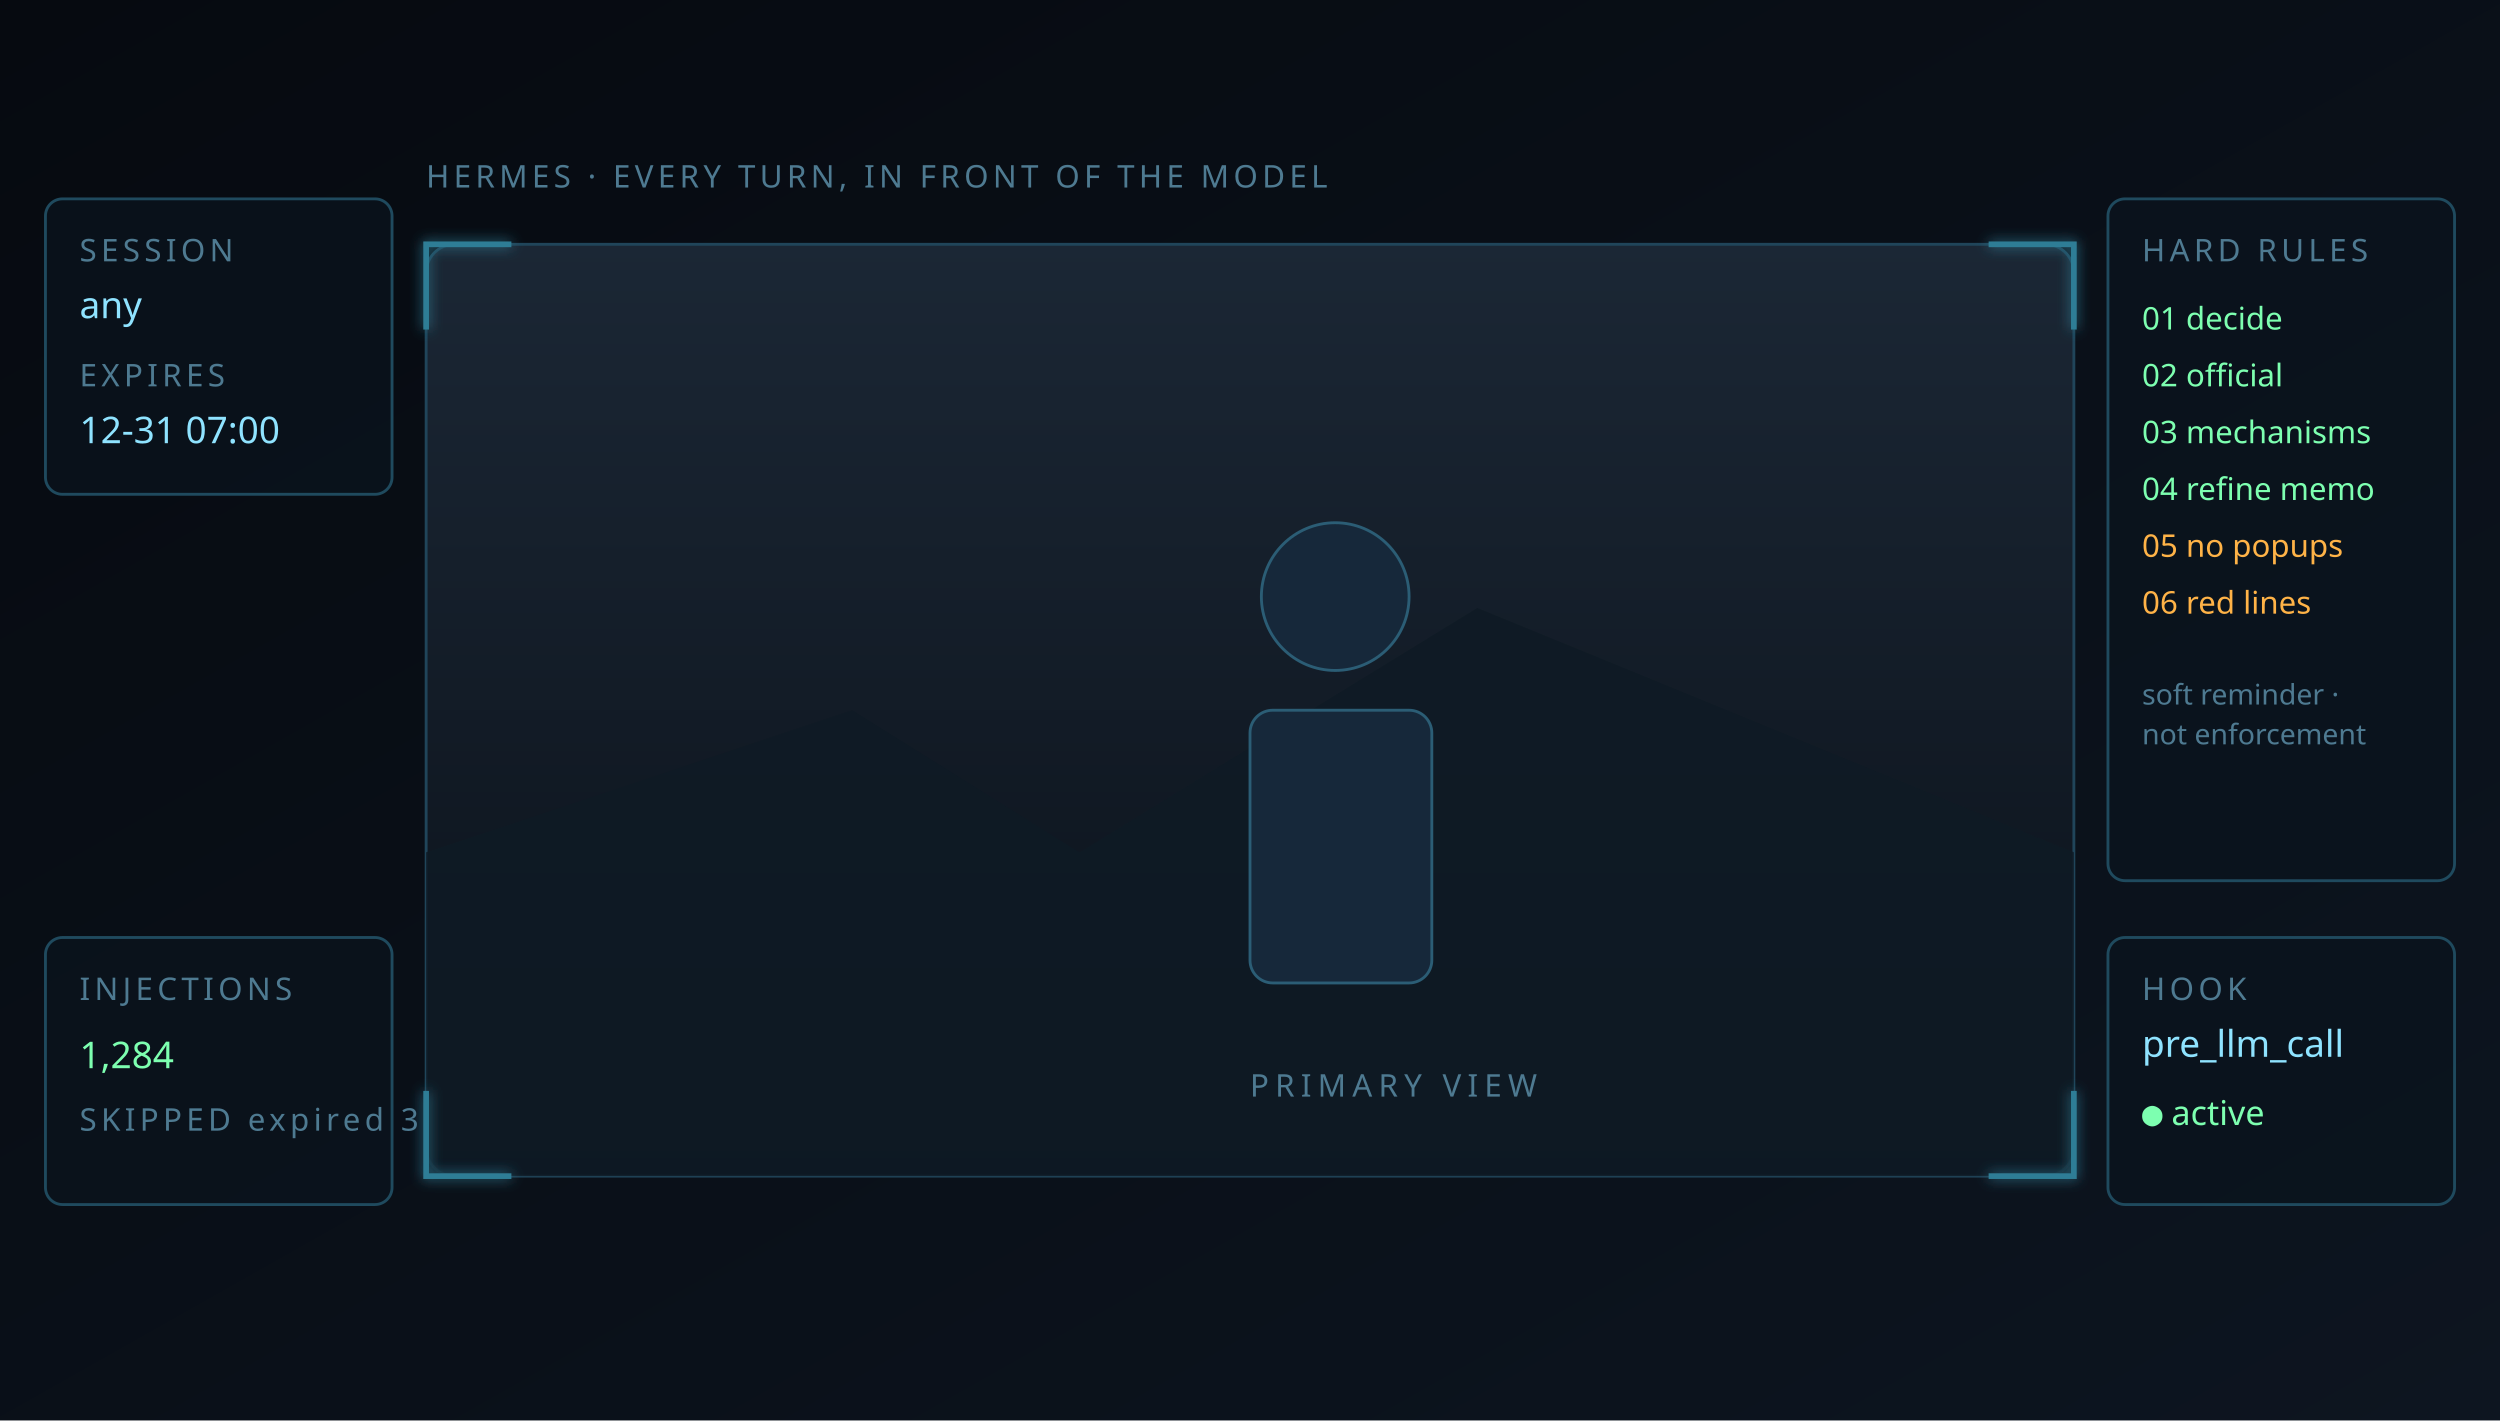
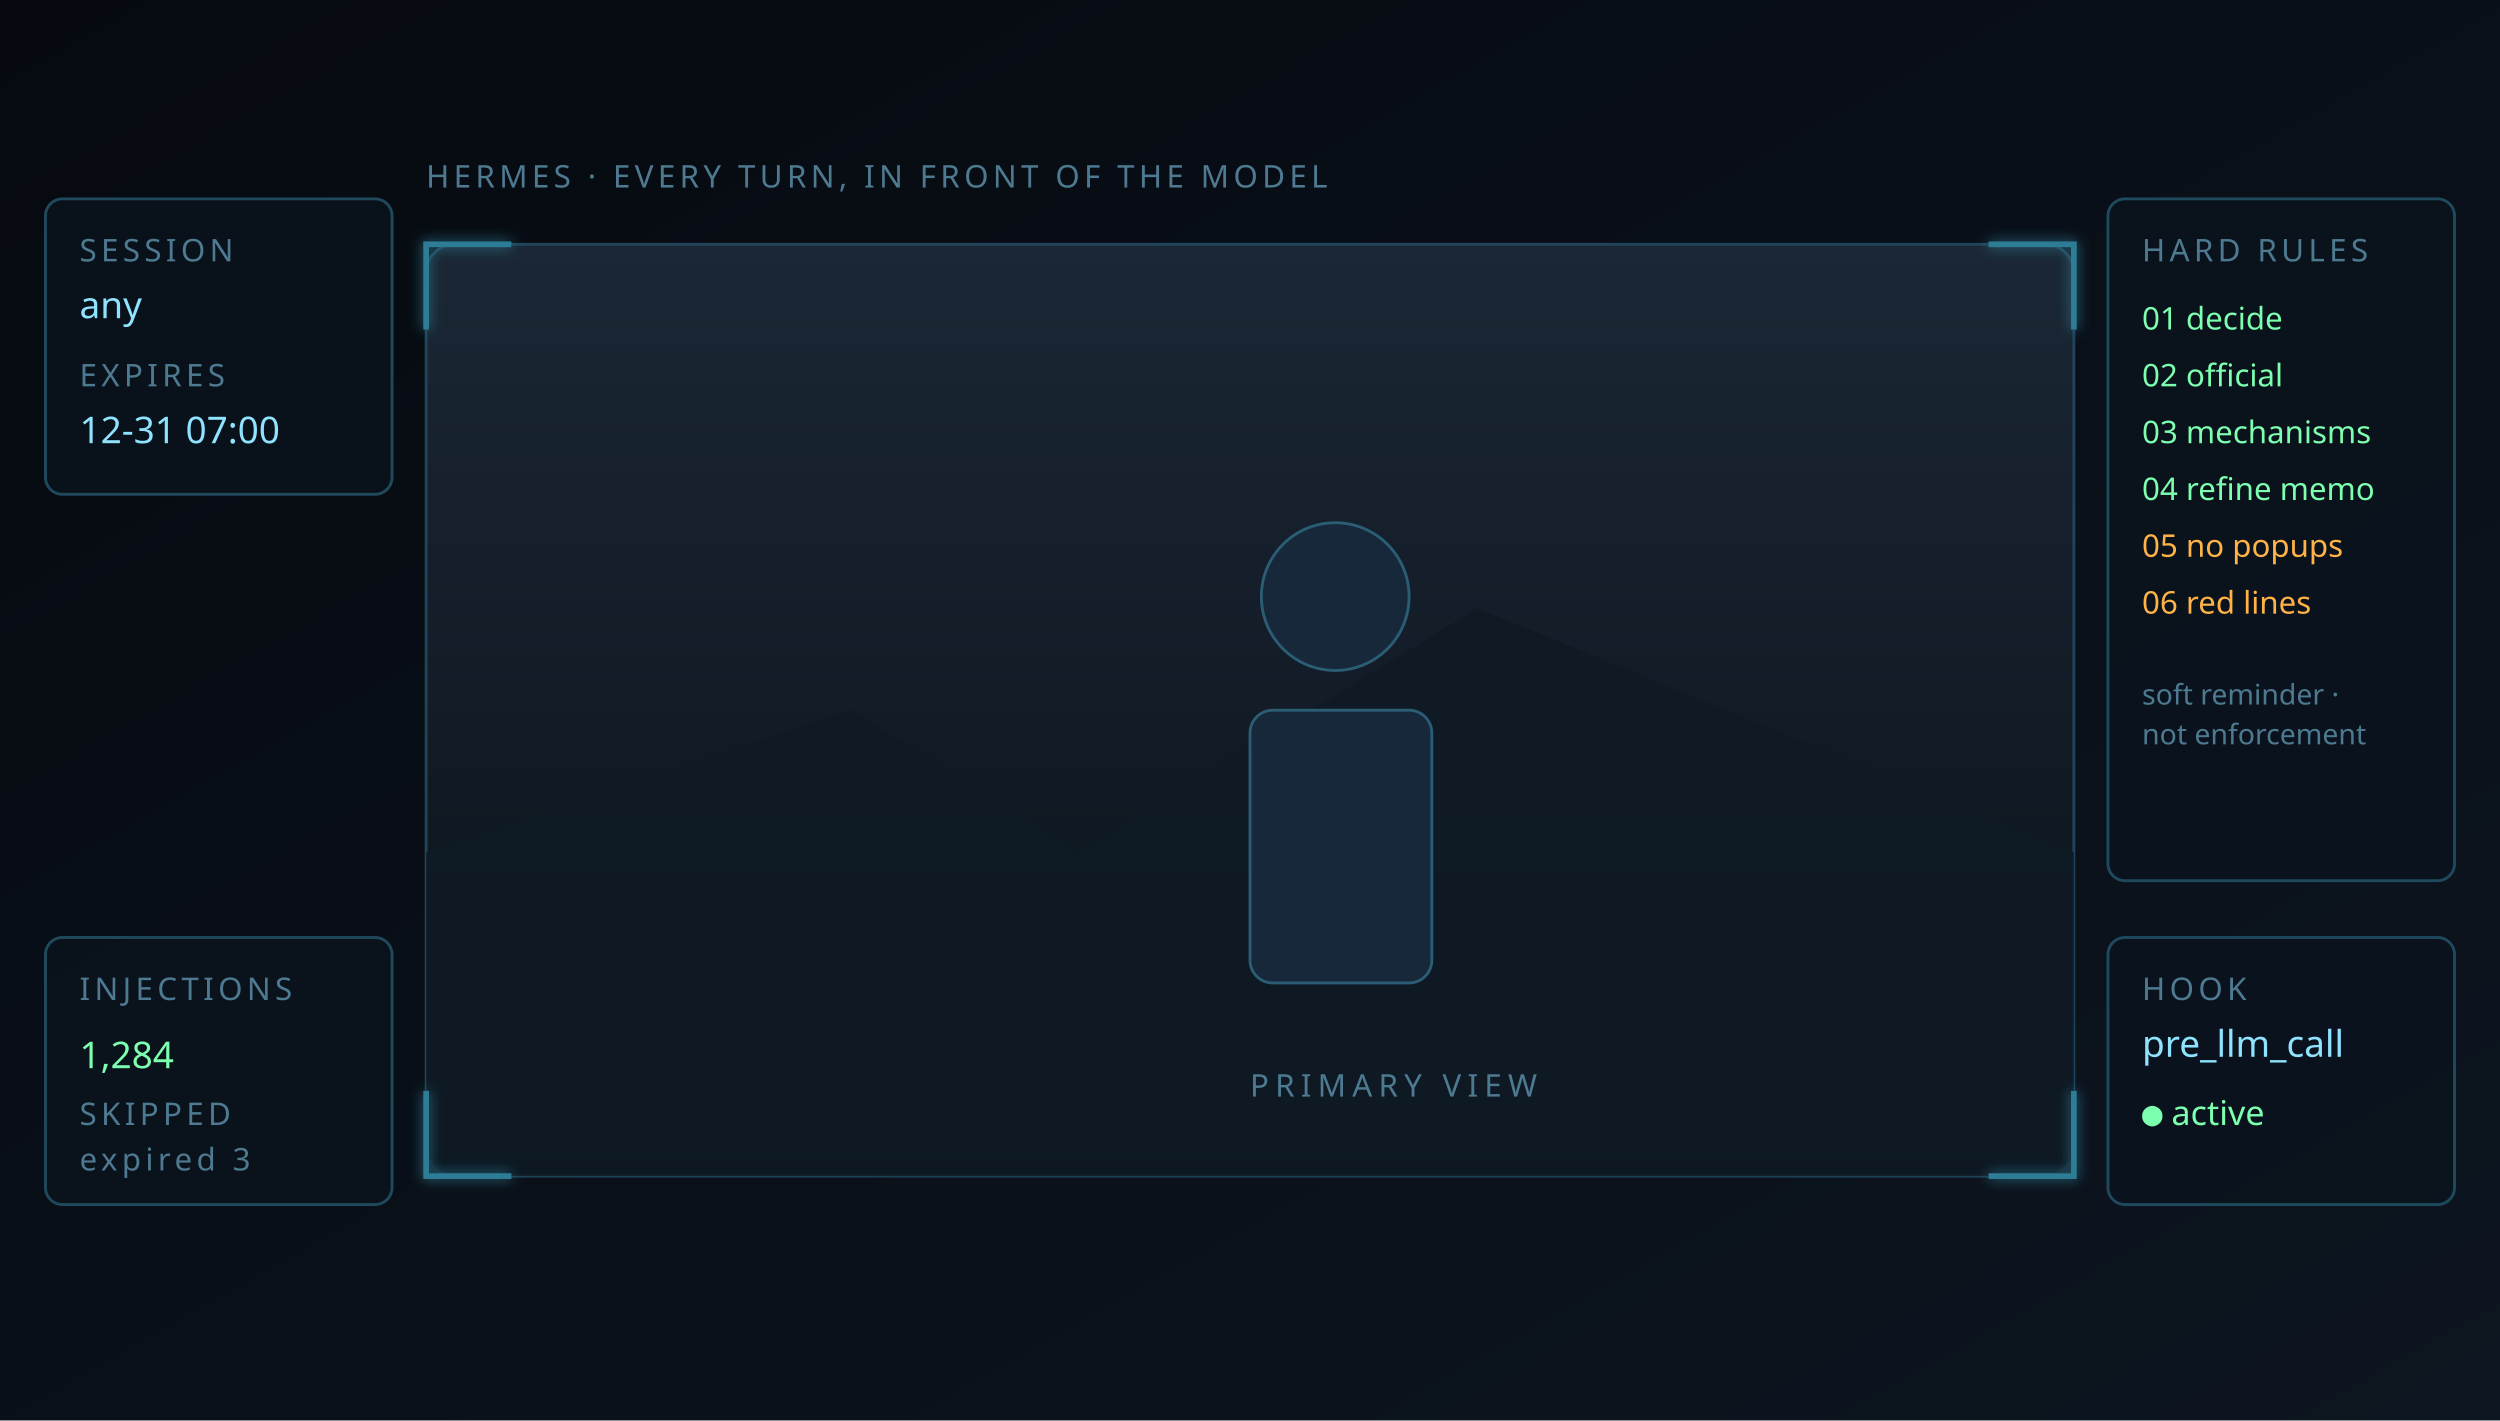
<svg xmlns="http://www.w3.org/2000/svg" viewBox="0 0 880 500" width="880" height="500" role="img" aria-label="机器人第一视角：画面四周一圈要点信息">
  <defs>
    <linearGradient id="bg" x1="0" y1="0" x2="1" y2="1">
      <stop offset="0" stop-color="#060a10" />
      <stop offset="1" stop-color="#0d1520" />
    </linearGradient>
    <linearGradient id="scene" x1="0" y1="0" x2="0" y2="1">
      <stop offset="0" stop-color="#1b2735" />
      <stop offset="1" stop-color="#0a1018" />
    </linearGradient>
    <filter id="glow" x="-40%" y="-40%" width="180%" height="180%">
      <feGaussianBlur stdDeviation="2.2" result="b" />
      <feMerge>
        <feMergeNode in="b" />
        <feMergeNode in="SourceGraphic" />
      </feMerge>
    </filter>
    <style>
      .t { font-family: "Segoe UI", "Consolas", monospace; fill: #8fe3ff; }
      .dim { fill: #4e7a91; }
      .warn { fill: #ffb347; }
      .ok { fill: #7dffb0; }
      .box { fill: rgba(10,20,30,.72); stroke: #1f4a5e; stroke-width: 1; rx: 6; }
      .k { font-size: 11px; letter-spacing: .14em; }
      .v { font-size: 13px; }
    </style>
  </defs>
  <rect width="880" height="500" fill="url(#bg)" />
  <rect x="150" y="86" width="580" height="328" rx="10" fill="url(#scene)" stroke="#20455a" />
  <path d="M150 300 L300 250 L380 300 L520 214 L730 300 L730 414 L150 414 Z" fill="#0e1a24" opacity=".85" />
  <circle cx="470" cy="210" r="26" fill="#16283a" stroke="#2b5d75" />
  <rect x="440" y="250" width="64" height="96" rx="8" fill="#16283a" stroke="#2b5d75" />
  <text x="440" y="386" class="t dim" font-size="11" letter-spacing=".2em">PRIMARY VIEW</text>
  <g stroke="#2f7d96" stroke-width="2" fill="none" filter="url(#glow)">
    <path d="M150 116 L150 86 L180 86" />
    <path d="M700 86 L730 86 L730 116" />
    <path d="M150 384 L150 414 L180 414" />
    <path d="M700 414 L730 414 L730 384" />
  </g>
  <rect class="box" x="16" y="70" width="122" height="104" />
  <text x="28" y="92" class="t k dim">SESSION</text>
  <text x="28" y="112" class="t v">any</text>
  <text x="28" y="136" class="t k dim">EXPIRES</text>
  <text x="28" y="156" class="t v">12-31 07:00</text>
  <rect class="box" x="16" y="330" width="122" height="94" />
  <text x="28" y="352" class="t k dim">INJECTIONS</text>
  <text x="28" y="376" class="t ok v">1,284</text>
-   <text x="28" y="398" class="t k dim">SKIPPED  expired 3</text>
+   <text x="28" y="396" class="t k dim">SKIPPED</text>
+   <text x="28" y="412" class="t k dim">expired 3</text>
  <rect class="box" x="742" y="70" width="122" height="240" />
  <text x="754" y="92" class="t k dim">HARD RULES</text>
  <g class="t" font-size="11">
    <text x="754" y="116" class="ok">01 decide</text>
    <text x="754" y="136" class="ok">02 official</text>
    <text x="754" y="156" class="ok">03 mechanisms</text>
    <text x="754" y="176" class="ok">04 refine memo</text>
    <text x="754" y="196" class="warn">05 no popups</text>
    <text x="754" y="216" class="warn">06 red lines</text>
    <text x="754" y="248" class="dim" font-size="10">soft reminder ·</text>
    <text x="754" y="262" class="dim" font-size="10">not enforcement</text>
  </g>
  <rect class="box" x="742" y="330" width="122" height="94" />
  <text x="754" y="352" class="t k dim">HOOK</text>
  <text x="754" y="372" class="t v">pre_llm_call</text>
  <text x="754" y="396" class="t ok" font-size="12">● active</text>
  <rect x="150" y="52" width="580" height="22" fill="none" />
  <text x="150" y="66" class="t k dim">HERMES · EVERY TURN, IN FRONT OF THE MODEL</text>
</svg>
